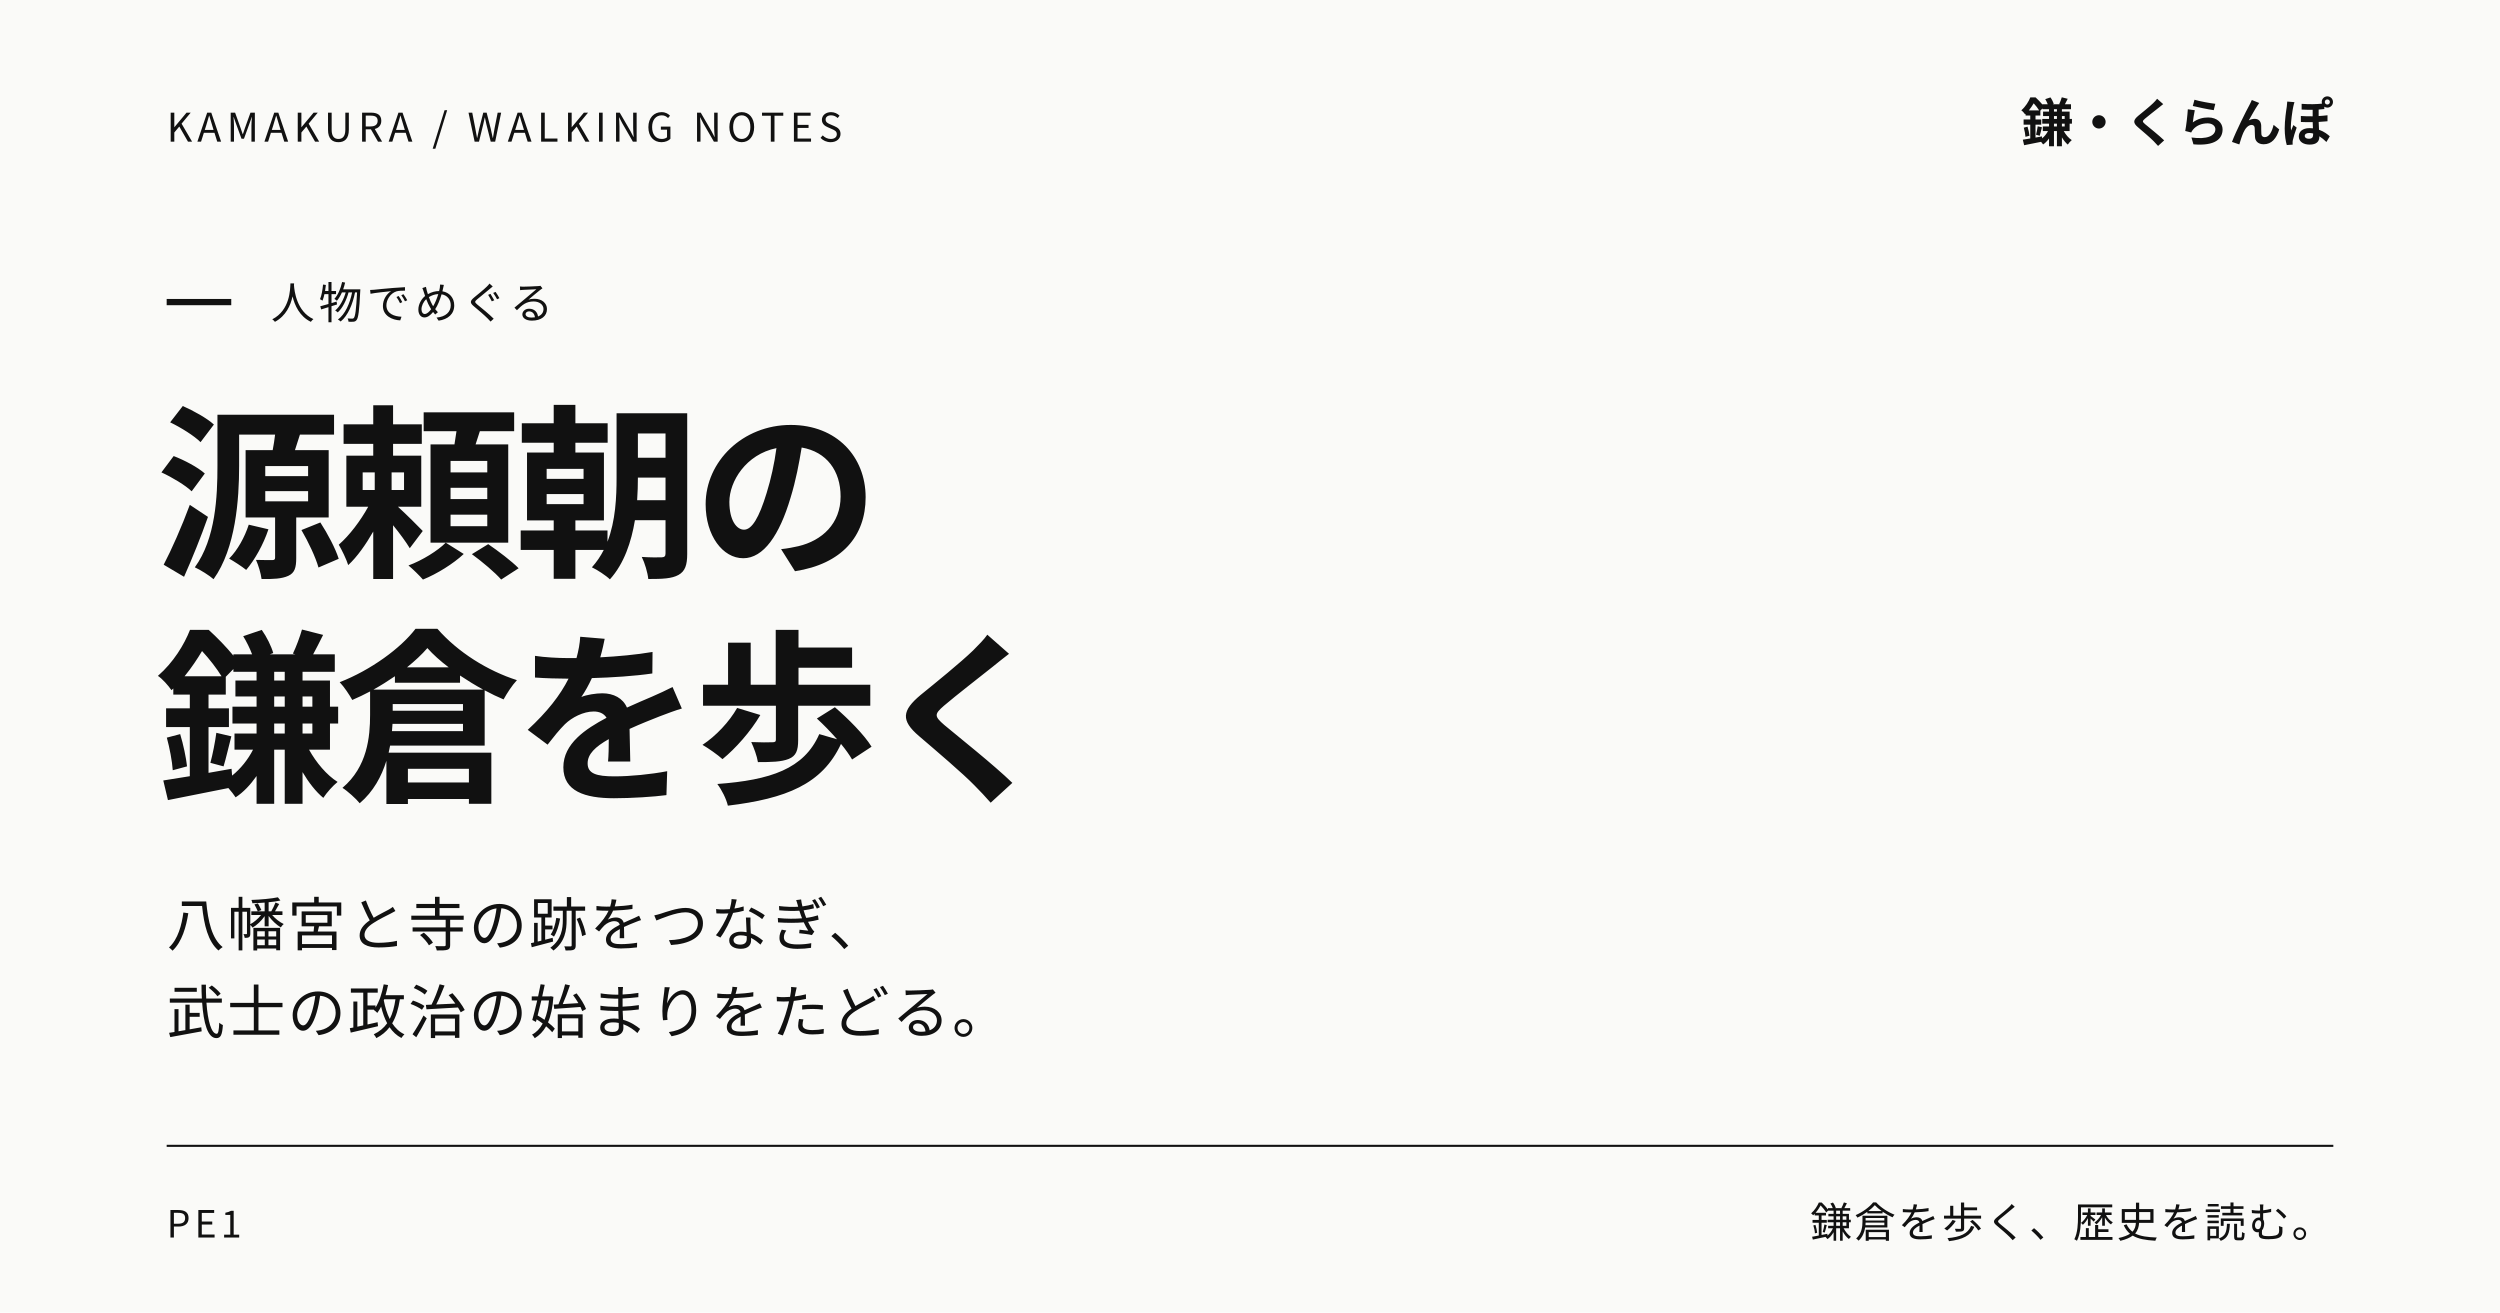
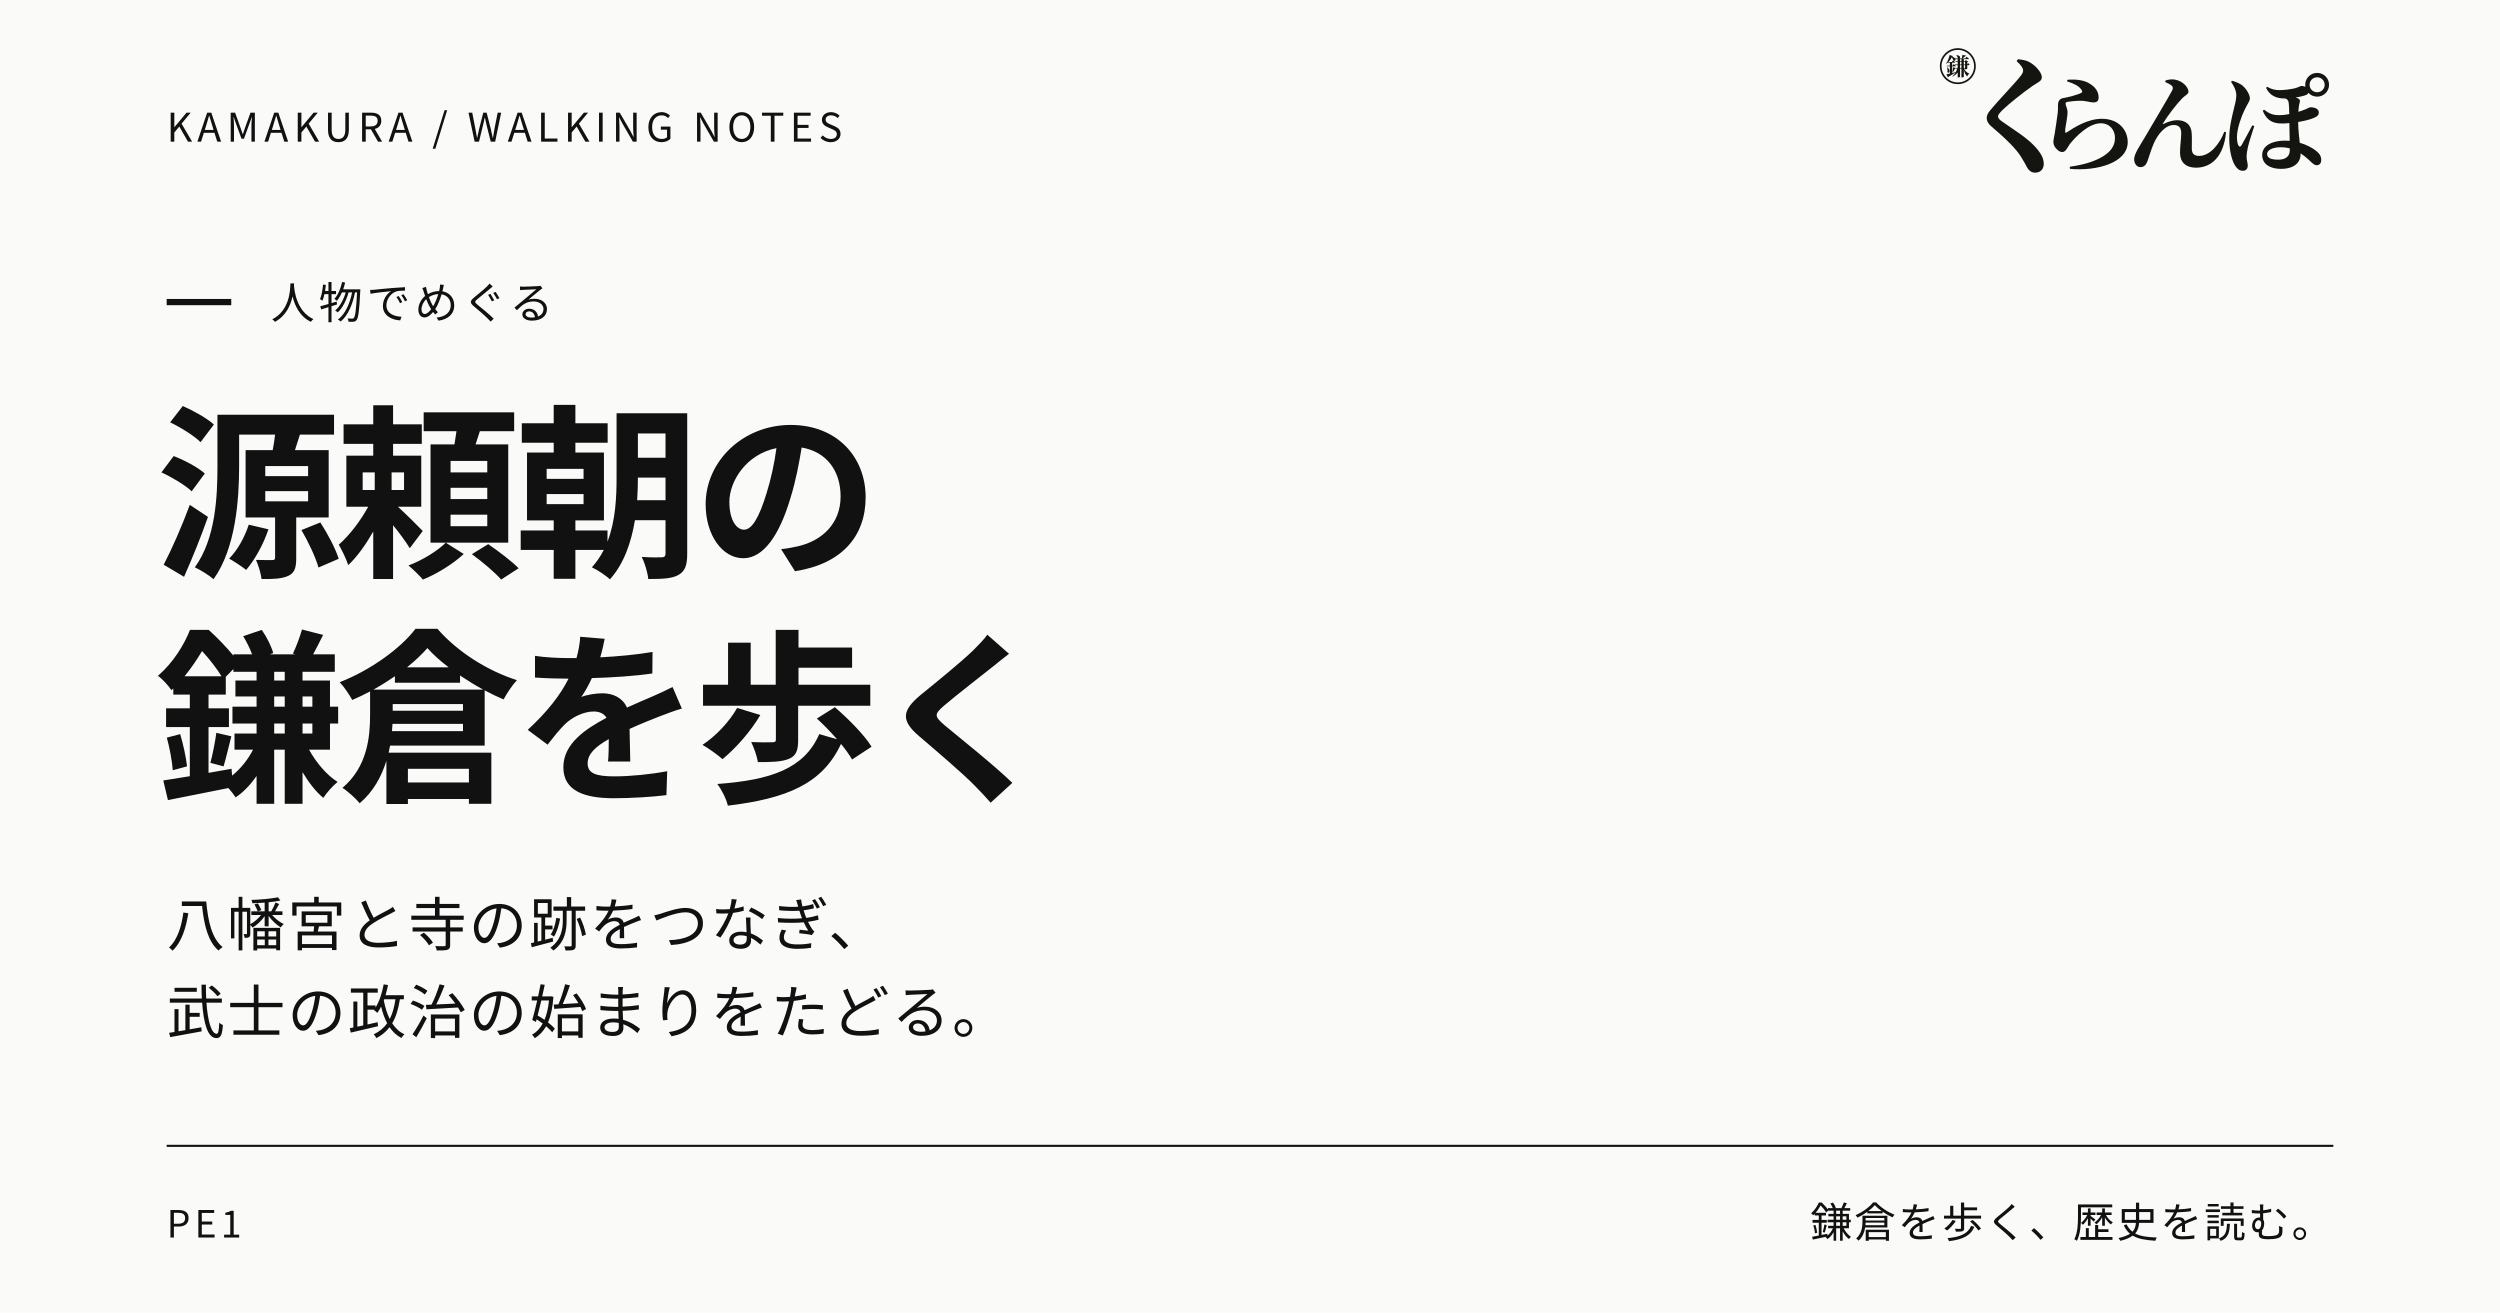
<svg xmlns="http://www.w3.org/2000/svg" width="1200" height="630" viewBox="0 0 1200 630">
  <rect width="1200" height="630" fill="#fafaf8" />
  <g fill="#111" font-family="Noto Sans CJK JP, sans-serif">
    <text x="80" y="68" font-size="19" font-weight="400" letter-spacing="2.6" text-anchor="start">KAMAKURA / WALKING NOTES</text>
-     <text x="1120" y="68" font-size="25" font-weight="700" letter-spacing="0" text-anchor="end">鎌・くらんぽ</text>
+     <g transform="translate(930,22) scale(.5135)">
+       <circle cx="19" cy="19" r="16" fill="none" stroke="#141411" stroke-width="1.6" />
+       <path d="M71 332 57 329C71 273 81 194 72 130C134 54 227 196 71 332ZM307 336C300 268 290 187 279 134L296 128C328 170 359 230 385 282C401 282 412 288 417 298L422 281H479C462 227 439 174 410 124L407 134L266 97V375H391C404 375 414 380 416 390C386 424 332 472 332 472L285 403H266V526H368C382 526 392 531 394 542C362 576 304 625 304 625L253 554H112C170 615 218 687 250 753C284 707 309 656 320 621C363 583 422 620 407 673H497V588H406L415 560H497V452H383L391 424H497V309H413L414 305ZM595 673H652V588H595ZM25 39 92 -82C104 -78 113 -69 116 -56C252 20 346 79 409 122C374 62 330 8 278 -37L288 -50C373 -5 443 51 497 118V-88H514C565 -88 595 -66 595 -60V281H652V-88H670C720 -88 751 -66 751 -60V233C779 109 824 17 897 -47C911 12 941 47 982 58L984 69C892 104 801 181 757 281H804V250H819C849 250 894 269 895 276V424H968C980 424 989 429 992 440C972 468 931 512 931 512L897 452H895V546C914 549 927 557 933 565L839 636L795 588H751V673H940C954 673 964 678 966 689C929 724 867 774 867 774L812 702H692C736 731 782 768 811 797C833 797 844 805 848 818L698 852C692 808 679 747 666 702H572C618 729 616 824 450 843L441 838C467 806 497 753 505 707L513 702H396L398 693C381 723 339 754 262 779C289 782 299 790 303 802L160 846C142 743 82 580 13 486L24 478C52 498 79 521 104 546L110 526H172V403H40L48 375H172V73C109 58 56 45 25 39ZM804 424V309H751V424ZM804 452H751V560H804ZM595 424H652V309H595ZM595 452V560H652V452Z" transform="translate(7.707865,27.58427) scale(0.02247191,-0.02247191)" fill="#141411" />
+       <path d="M623 -72C675 -72 692 -35 692 -3C692 31 680 64 645 108C577 194 465 259 369 327C348 341 333 355 333 369C333 382 343 395 369 421C411 463 530 558 603 609C646 638 677 646 677 678C677 713 630 771 573 800C548 812 520 816 489 819L479 804C508 778 530 752 530 730C530 716 524 705 509 686C470 635 326 485 273 420C252 395 244 377 244 356C244 337 255 312 280 292C397 192 475 115 514 52C541 9 552 -14 564 -36C576 -55 596 -72 623 -72Z" transform="translate(16.964,110) scale(0.119,-0.119)" fill="#141411" />
+       <path d="M335 -30 337 -50C588 -73 877 6 877 201C877 308 797 418 636 418C500 418 376 336 305 290C297 285 293 287 292 298C291 328 302 369 307 408C311 440 316 461 314 490C311 518 296 543 296 559C296 567 300 575 318 577C343 581 409 589 456 586C501 582 525 571 558 571C591 571 605 588 605 616C605 674 573 717 516 750C475 774 413 790 314 783L310 768C372 747 420 728 446 687C455 675 454 666 442 660C409 642 315 618 271 611C236 605 225 574 225 547C225 522 226 505 223 476C218 429 202 330 195 283C189 244 182 222 182 203C182 180 190 159 208 140C227 118 246 107 265 107C298 107 311 147 336 182C393 254 513 376 625 376C711 376 758 310 758 240C758 158 709 78 537 16C491 -1 413 -20 335 -30Z" transform="translate(90.112,110) scale(0.1,-0.1)" fill="#141411" />
+       <path d="M665 -39C804 -39 924 58 946 293L930 297C889 189 800 71 694 71C653 71 626 88 626 138C626 193 628 238 625 285C619 362 572 405 487 405C455 405 410 394 362 370C355 366 353 369 357 375C397 443 484 556 535 608C563 637 595 648 595 671C595 711 542 774 463 785C441 789 404 785 380 776L378 761C396 754 423 741 438 728C449 718 453 704 443 684C413 626 262 374 196 260C141 165 87 92 87 40C87 4 108 -34 146 -34C183 -34 201 -7 212 23C229 70 246 131 271 189C307 271 377 360 458 360C512 360 527 326 527 284C527 220 515 165 516 96C517 14 569 -39 665 -39Z" transform="translate(175.112,110) scale(0.1,-0.1)" fill="#141411" />
+       <path d="M190 -68C221 -68 236 -47 236 -19C236 8 225 29 225 66C225 85 229 117 237 151C249 202 277 290 297 350L279 357C251 305 194 197 175 167C166 154 156 155 148 171C140 186 135 214 135 246C135 331 179 443 203 494C230 554 256 581 256 608C256 651 211 714 174 738C144 756 117 766 89 773L80 763C99 736 129 687 129 639C129 593 116 555 106 510C91 448 63 344 63 235C63 120 88 24 120 -23C146 -61 169 -68 190 -68ZM885 666C845 666 814 697 814 736C814 775 845 806 885 806C924 806 955 775 955 736C955 697 924 666 885 666ZM885 625C946 625 996 674 996 736C996 798 946 847 885 847C823 847 773 798 773 736L775 717C764 722 751 725 737 725C728 725 712 712 672 702C624 692 575 686 528 686C489 686 451 697 418 717L407 708C442 632 508 608 578 608H588C602 602 614 592 617 576C622 551 623 504 624 462C597 456 565 452 525 452C464 452 427 473 389 503L376 493C415 397 477 374 554 374C578 374 600 375 625 378L628 212C614 213 599 214 584 214C461 214 371 165 371 80C371 -10 450 -50 546 -50C672 -50 730 10 730 89V95C760 75 791 50 825 17C843 1 858 -16 881 -16C909 -16 923 6 923 32C923 68 908 92 873 120C839 147 785 176 722 194C716 249 708 313 707 388C760 397 815 409 858 428C891 442 900 456 900 477C900 524 833 526 819 526C815 526 801 517 777 507C758 499 734 491 709 483C711 515 714 545 721 568C726 587 726 598 708 607C702 611 693 614 684 617C719 623 754 630 780 640C791 644 799 650 802 661C822 639 852 625 885 625ZM629 141V123C629 68 591 36 522 36C453 36 417 52 417 89C417 130 478 152 542 152C572 152 601 149 629 141Z" transform="translate(266.412,110) scale(0.1,-0.1)" fill="#141411" />
+     </g>
    <path d="M80 145H111" stroke="#111" stroke-width="3" />
    <text x="130" y="153" font-size="21" font-weight="400" letter-spacing="2" text-anchor="start">人物でめぐる</text>
    <text x="75" y="270" font-size="89" font-weight="900" letter-spacing="-3" text-anchor="start">源頼朝の</text>
    <text x="75" y="378" font-size="89" font-weight="900" letter-spacing="-3" text-anchor="start">鎌倉を歩く</text>
    <text x="80" y="454" font-size="28" font-weight="400" letter-spacing="1" text-anchor="start">八幡宮と寺の跡をつなぎ、</text>
    <text x="80" y="496" font-size="28" font-weight="400" letter-spacing="1" text-anchor="start">武士の政治の始まりをたどる。</text>
    <path d="M80 550H1120" stroke="#111" stroke-width="1" />
    <text x="80" y="594" font-size="18" font-weight="400" letter-spacing="2" text-anchor="start">PE1</text>
    <text x="1120" y="594" font-size="20" font-weight="400" letter-spacing="1" text-anchor="end">鎌倉を歩く、歴史を読む。</text>
  </g>
</svg>
